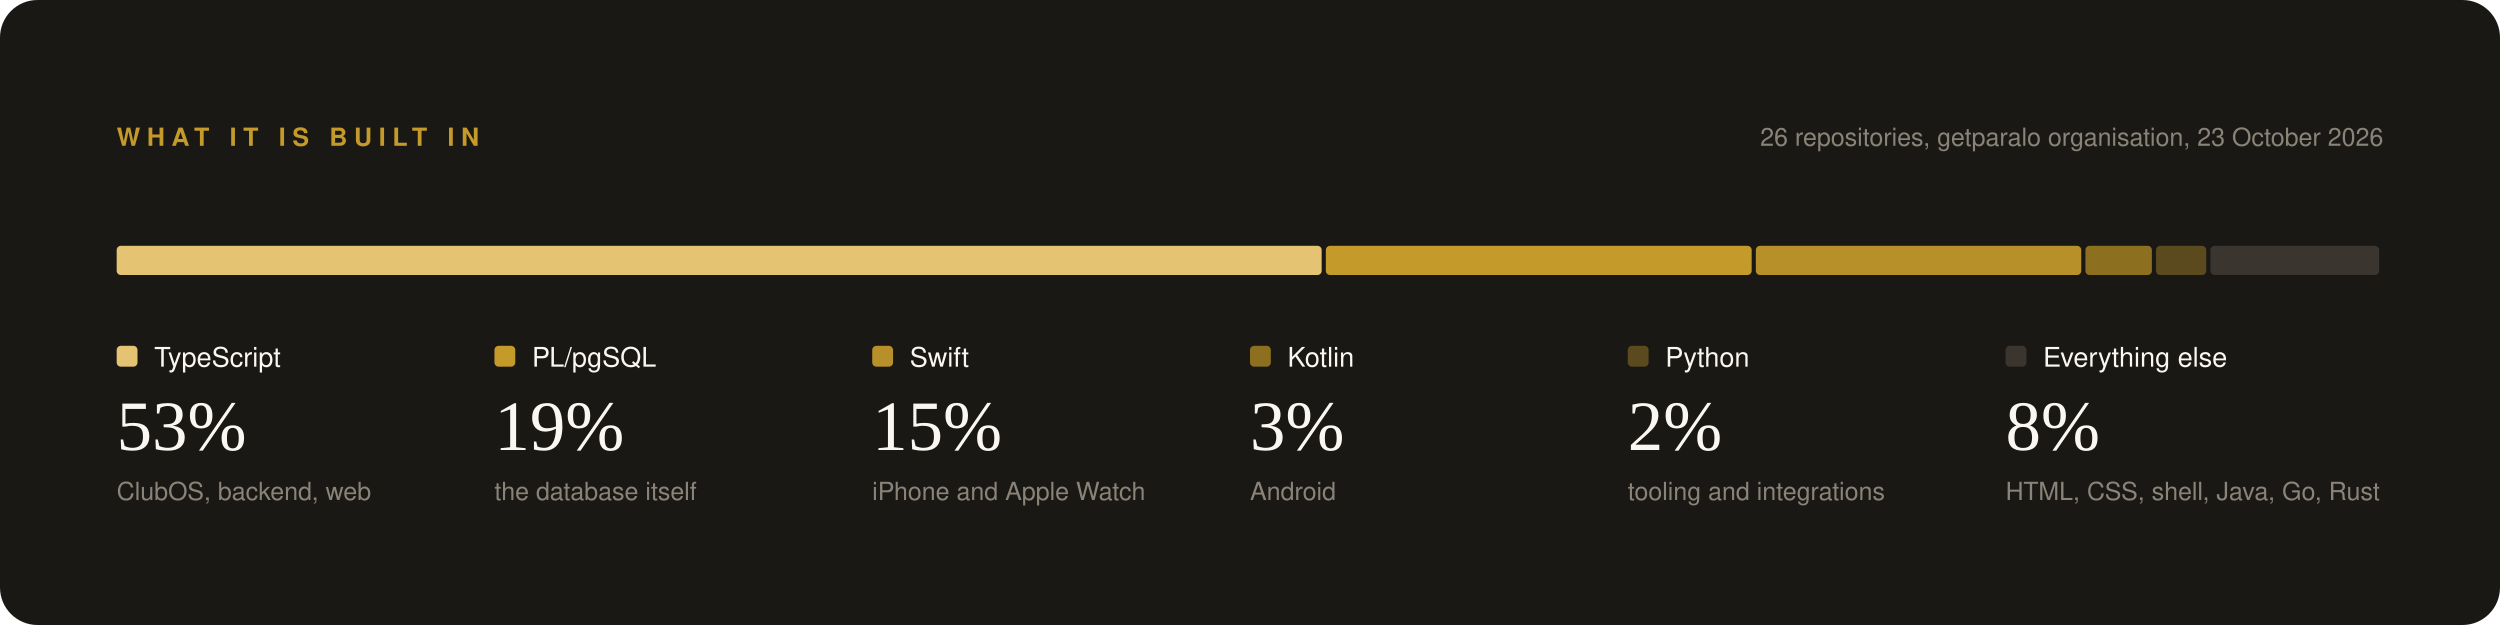
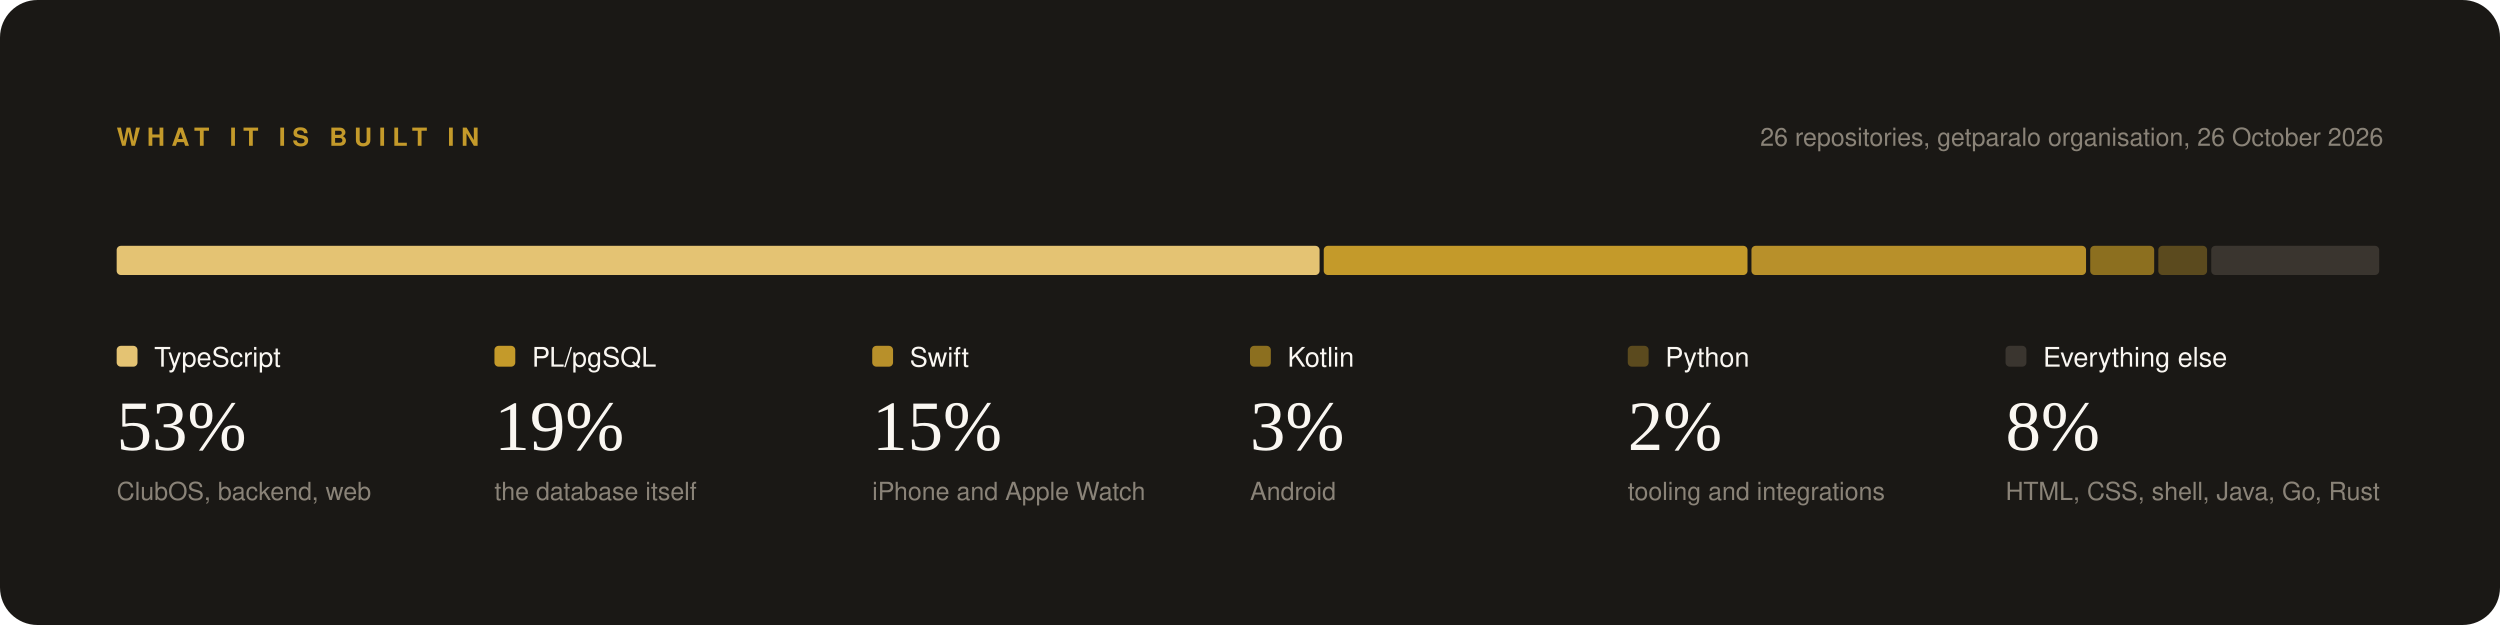
<svg xmlns="http://www.w3.org/2000/svg" width="1200" height="300" viewBox="0 0 1200 300" role="img" aria-label="Languages across Paralo repositories">
  <rect width="1200" height="300" rx="18" fill="#1A1815" />
  <text x="56" y="70" font-family="-apple-system, 'Helvetica Neue', Helvetica, Arial, sans-serif" font-size="12" letter-spacing="3.2" font-weight="600" fill="#C49A2A">WHAT IT IS BUILT IN</text>
-   <text x="1144" y="70" text-anchor="end" font-family="-apple-system, 'Helvetica Neue', Helvetica, Arial, sans-serif" font-size="12" fill="#8A8378">26 repositories, getparalo organisation, 23 October 2026</text>
-   <rect x="56.0" y="118" width="578.4" height="14" rx="2" fill="#E4C373">
-     <animate attributeName="width" values="0;0;578.4" keyTimes="0;0.125;1" dur="0.80s" begin="0s" fill="freeze" calcMode="spline" keySplines="0 0 1 1;0.2 0.7 0.2 1" />
+   <text x="1144" y="70" text-anchor="end" font-family="-apple-system, 'Helvetica Neue', Helvetica, Arial, sans-serif" font-size="12" fill="#8A8378">26 repositories, getparalo organisation, 26 October 2026</text>
+   <rect x="56.0" y="118" width="577.4" height="14" rx="2" fill="#E4C373">
+     <animate attributeName="width" values="0;0;577.4" keyTimes="0;0.125;1" dur="0.80s" begin="0s" fill="freeze" calcMode="spline" keySplines="0 0 1 1;0.2 0.7 0.2 1" />
  </rect>
-   <rect x="636.4" y="118" width="204.4" height="14" rx="2" fill="#C49A2A">
-     <animate attributeName="width" values="0;0;204.4" keyTimes="0;0.239;1" dur="0.92s" begin="0s" fill="freeze" calcMode="spline" keySplines="0 0 1 1;0.2 0.7 0.2 1" />
+   <rect x="635.4" y="118" width="203.4" height="14" rx="2" fill="#C49A2A">
+     <animate attributeName="width" values="0;0;203.4" keyTimes="0;0.239;1" dur="0.92s" begin="0s" fill="freeze" calcMode="spline" keySplines="0 0 1 1;0.2 0.7 0.2 1" />
  </rect>
-   <rect x="842.8" y="118" width="156.2" height="14" rx="2" fill="#B8902A">
-     <animate attributeName="width" values="0;0;156.2" keyTimes="0;0.327;1" dur="1.04s" begin="0s" fill="freeze" calcMode="spline" keySplines="0 0 1 1;0.2 0.7 0.2 1" />
+   <rect x="840.7" y="118" width="160.6" height="14" rx="2" fill="#B8902A">
+     <animate attributeName="width" values="0;0;160.6" keyTimes="0;0.327;1" dur="1.04s" begin="0s" fill="freeze" calcMode="spline" keySplines="0 0 1 1;0.2 0.7 0.2 1" />
  </rect>
-   <rect x="1001.0" y="118" width="31.9" height="14" rx="2" fill="#8C6F1F">
-     <animate attributeName="width" values="0;0;31.9" keyTimes="0;0.397;1" dur="1.16s" begin="0s" fill="freeze" calcMode="spline" keySplines="0 0 1 1;0.2 0.7 0.2 1" />
+   <rect x="1003.3" y="118" width="30.7" height="14" rx="2" fill="#8C6F1F">
+     <animate attributeName="width" values="0;0;30.7" keyTimes="0;0.397;1" dur="1.16s" begin="0s" fill="freeze" calcMode="spline" keySplines="0 0 1 1;0.2 0.7 0.2 1" />
  </rect>
-   <rect x="1034.9" y="118" width="24.1" height="14" rx="2" fill="#5B4A1E">
-     <animate attributeName="width" values="0;0;24.1" keyTimes="0;0.453;1" dur="1.28s" begin="0s" fill="freeze" calcMode="spline" keySplines="0 0 1 1;0.2 0.7 0.2 1" />
+   <rect x="1036.0" y="118" width="23.4" height="14" rx="2" fill="#5B4A1E">
+     <animate attributeName="width" values="0;0;23.4" keyTimes="0;0.453;1" dur="1.28s" begin="0s" fill="freeze" calcMode="spline" keySplines="0 0 1 1;0.2 0.7 0.2 1" />
  </rect>
-   <rect x="1061.0" y="118" width="81.0" height="14" rx="2" fill="#3A352F">
-     <animate attributeName="width" values="0;0;81.0" keyTimes="0;0.500;1" dur="1.40s" begin="0s" fill="freeze" calcMode="spline" keySplines="0 0 1 1;0.2 0.7 0.2 1" />
+   <rect x="1061.4" y="118" width="80.6" height="14" rx="2" fill="#3A352F">
+     <animate attributeName="width" values="0;0;80.6" keyTimes="0;0.500;1" dur="1.40s" begin="0s" fill="freeze" calcMode="spline" keySplines="0 0 1 1;0.2 0.7 0.2 1" />
  </rect>
  <rect x="56.0" y="166" width="10" height="10" rx="2" fill="#E4C373" />
  <text x="74.0" y="176" font-family="-apple-system, 'Helvetica Neue', Helvetica, Arial, sans-serif" font-size="13" fill="#FAF7F2">TypeScript</text>
  <text x="56.0" y="216" font-family="Georgia, 'Times New Roman', Times, serif" font-size="34" fill="#FAF7F2">53%</text>
  <text x="56.0" y="240" font-family="-apple-system, 'Helvetica Neue', Helvetica, Arial, sans-serif" font-size="12" fill="#8A8378">ClubOS, backend, web</text>
  <rect x="237.333" y="166" width="10" height="10" rx="2" fill="#C49A2A" />
  <text x="255.333" y="176" font-family="-apple-system, 'Helvetica Neue', Helvetica, Arial, sans-serif" font-size="13" fill="#FAF7F2">PL/pgSQL</text>
  <text x="237.333" y="216" font-family="Georgia, 'Times New Roman', Times, serif" font-size="34" fill="#FAF7F2">19%</text>
  <text x="237.333" y="240" font-family="-apple-system, 'Helvetica Neue', Helvetica, Arial, sans-serif" font-size="12" fill="#8A8378">the database itself</text>
  <rect x="418.667" y="166" width="10" height="10" rx="2" fill="#B8902A" />
  <text x="436.667" y="176" font-family="-apple-system, 'Helvetica Neue', Helvetica, Arial, sans-serif" font-size="13" fill="#FAF7F2">Swift</text>
  <text x="418.667" y="216" font-family="Georgia, 'Times New Roman', Times, serif" font-size="34" fill="#FAF7F2">15%</text>
  <text x="418.667" y="240" font-family="-apple-system, 'Helvetica Neue', Helvetica, Arial, sans-serif" font-size="12" fill="#8A8378">iPhone and Apple Watch</text>
  <rect x="600.0" y="166" width="10" height="10" rx="2" fill="#8C6F1F" />
  <text x="618.0" y="176" font-family="-apple-system, 'Helvetica Neue', Helvetica, Arial, sans-serif" font-size="13" fill="#FAF7F2">Kotlin</text>
  <text x="600.0" y="216" font-family="Georgia, 'Times New Roman', Times, serif" font-size="34" fill="#FAF7F2">3%</text>
  <text x="600.0" y="240" font-family="-apple-system, 'Helvetica Neue', Helvetica, Arial, sans-serif" font-size="12" fill="#8A8378">Android</text>
  <rect x="781.333" y="166" width="10" height="10" rx="2" fill="#5B4A1E" />
  <text x="799.333" y="176" font-family="-apple-system, 'Helvetica Neue', Helvetica, Arial, sans-serif" font-size="13" fill="#FAF7F2">Python</text>
  <text x="781.333" y="216" font-family="Georgia, 'Times New Roman', Times, serif" font-size="34" fill="#FAF7F2">2%</text>
  <text x="781.333" y="240" font-family="-apple-system, 'Helvetica Neue', Helvetica, Arial, sans-serif" font-size="12" fill="#8A8378">tooling and integrations</text>
  <rect x="962.667" y="166" width="10" height="10" rx="2" fill="#3A352F" />
  <text x="980.667" y="176" font-family="-apple-system, 'Helvetica Neue', Helvetica, Arial, sans-serif" font-size="13" fill="#FAF7F2">Everything else</text>
  <text x="962.667" y="216" font-family="Georgia, 'Times New Roman', Times, serif" font-size="34" fill="#FAF7F2">8%</text>
  <text x="962.667" y="240" font-family="-apple-system, 'Helvetica Neue', Helvetica, Arial, sans-serif" font-size="12" fill="#8A8378">HTML, CSS, shell, Java, Go, Rust</text>
</svg>
